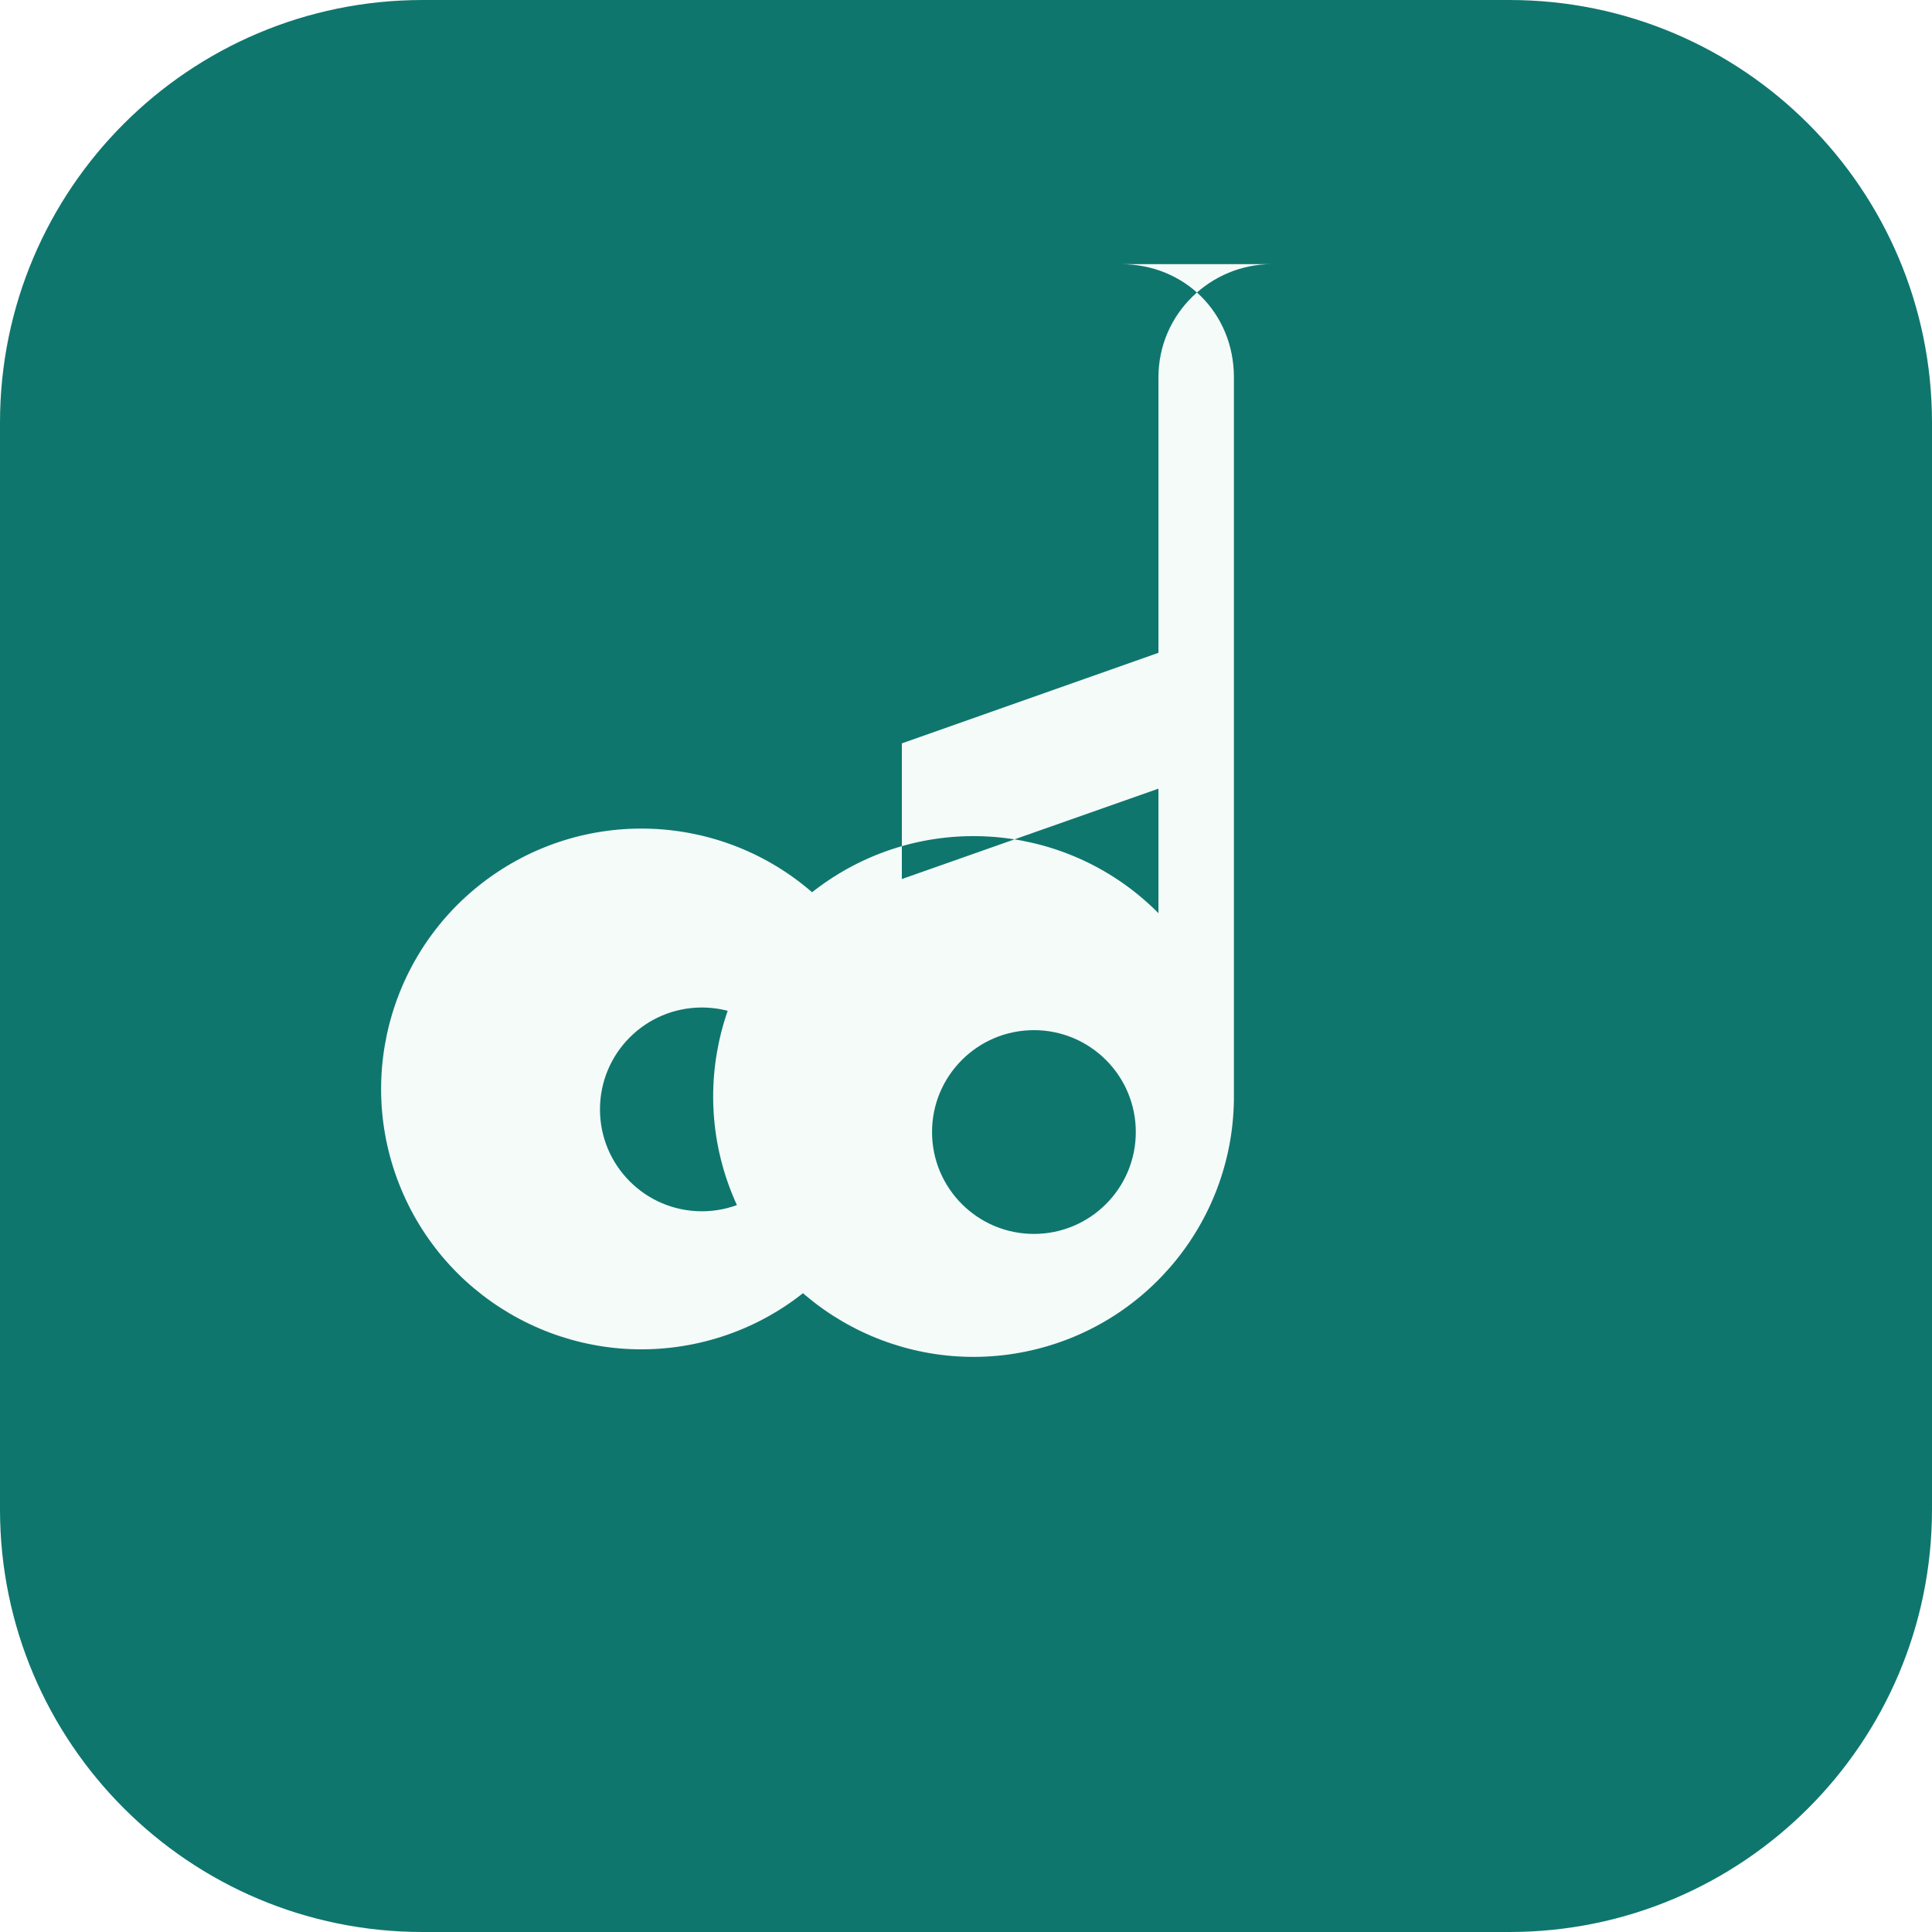
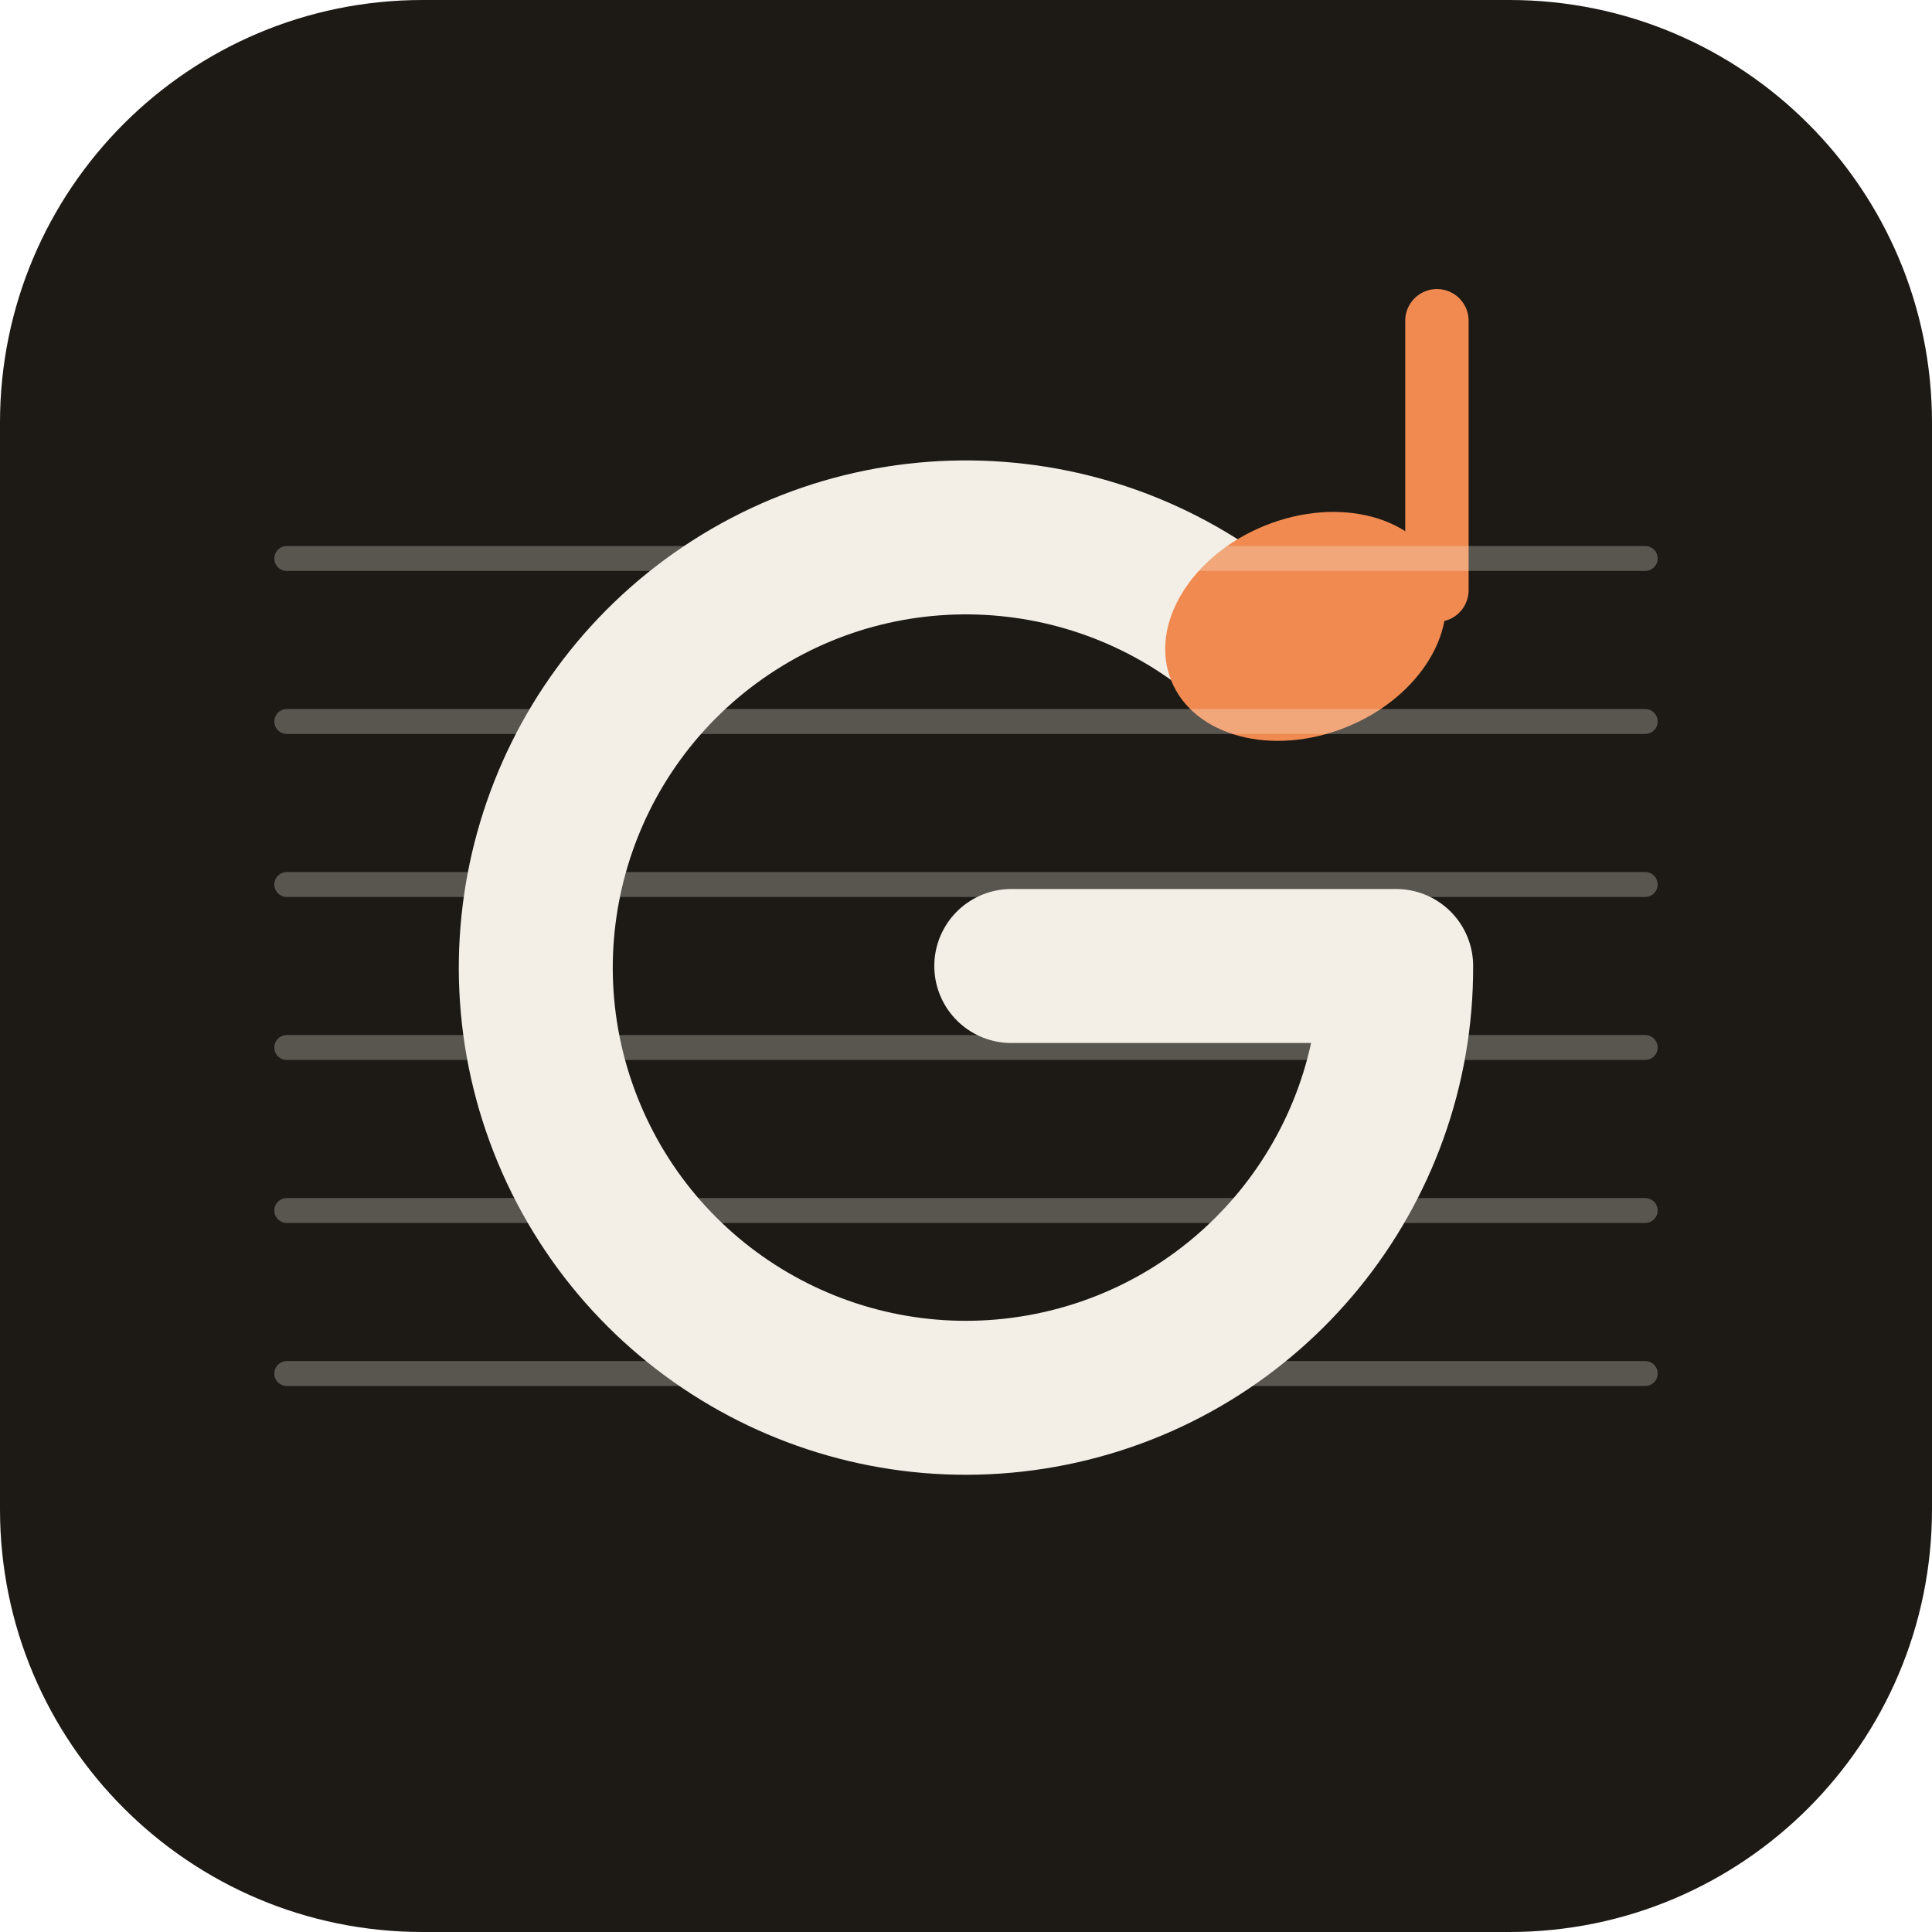
<svg xmlns="http://www.w3.org/2000/svg" viewBox="0 0 512 512" role="img" aria-labelledby="title">
-   <rect width="512" height="512" rx="112" fill="#0f766e" />
-   <path fill="#f4fbf9" d="M337 70c-16 0-30 13-30 30v109l-88 31a69 69 0 1 0 20 48v-91l68-24v69a69 69 0 1 0 20 48V100c0-17-13-30-30-30h40Zm-151 251a27 27 0 1 1 0-54 27 27 0 0 1 0 54Zm88-48a27 27 0 1 1 0 54 27 27 0 0 1 0-54Z" />
+   <rect width="512" height="512" rx="112" fill="#1d1a16" />
+   <g transform="translate(64 64) scale(6)">
+     <path d="M45.4 18.6A19 19 0 1 0 51 32H34" fill="none" stroke="#f4efe6" stroke-width="6.8" stroke-linecap="round" stroke-linejoin="round" />
+     <g transform="rotate(-22 47 17)">
+       <ellipse cx="47" cy="17" rx="6.4" ry="4.8" fill="#f08a50" />
+     </g>
+     <path d="M52.8 15.4V3.5" stroke="#f08a50" stroke-width="2.8" stroke-linecap="round" />
+     <g stroke="#f4efe6" stroke-width="1.1" stroke-linecap="round" opacity=".28">
+       <path d="M2 14h60M2 21.2h60M2 28.4h60M2 35.6h60M2 42.8h60M2 50h60" />
+     </g>
+   </g>
</svg>
